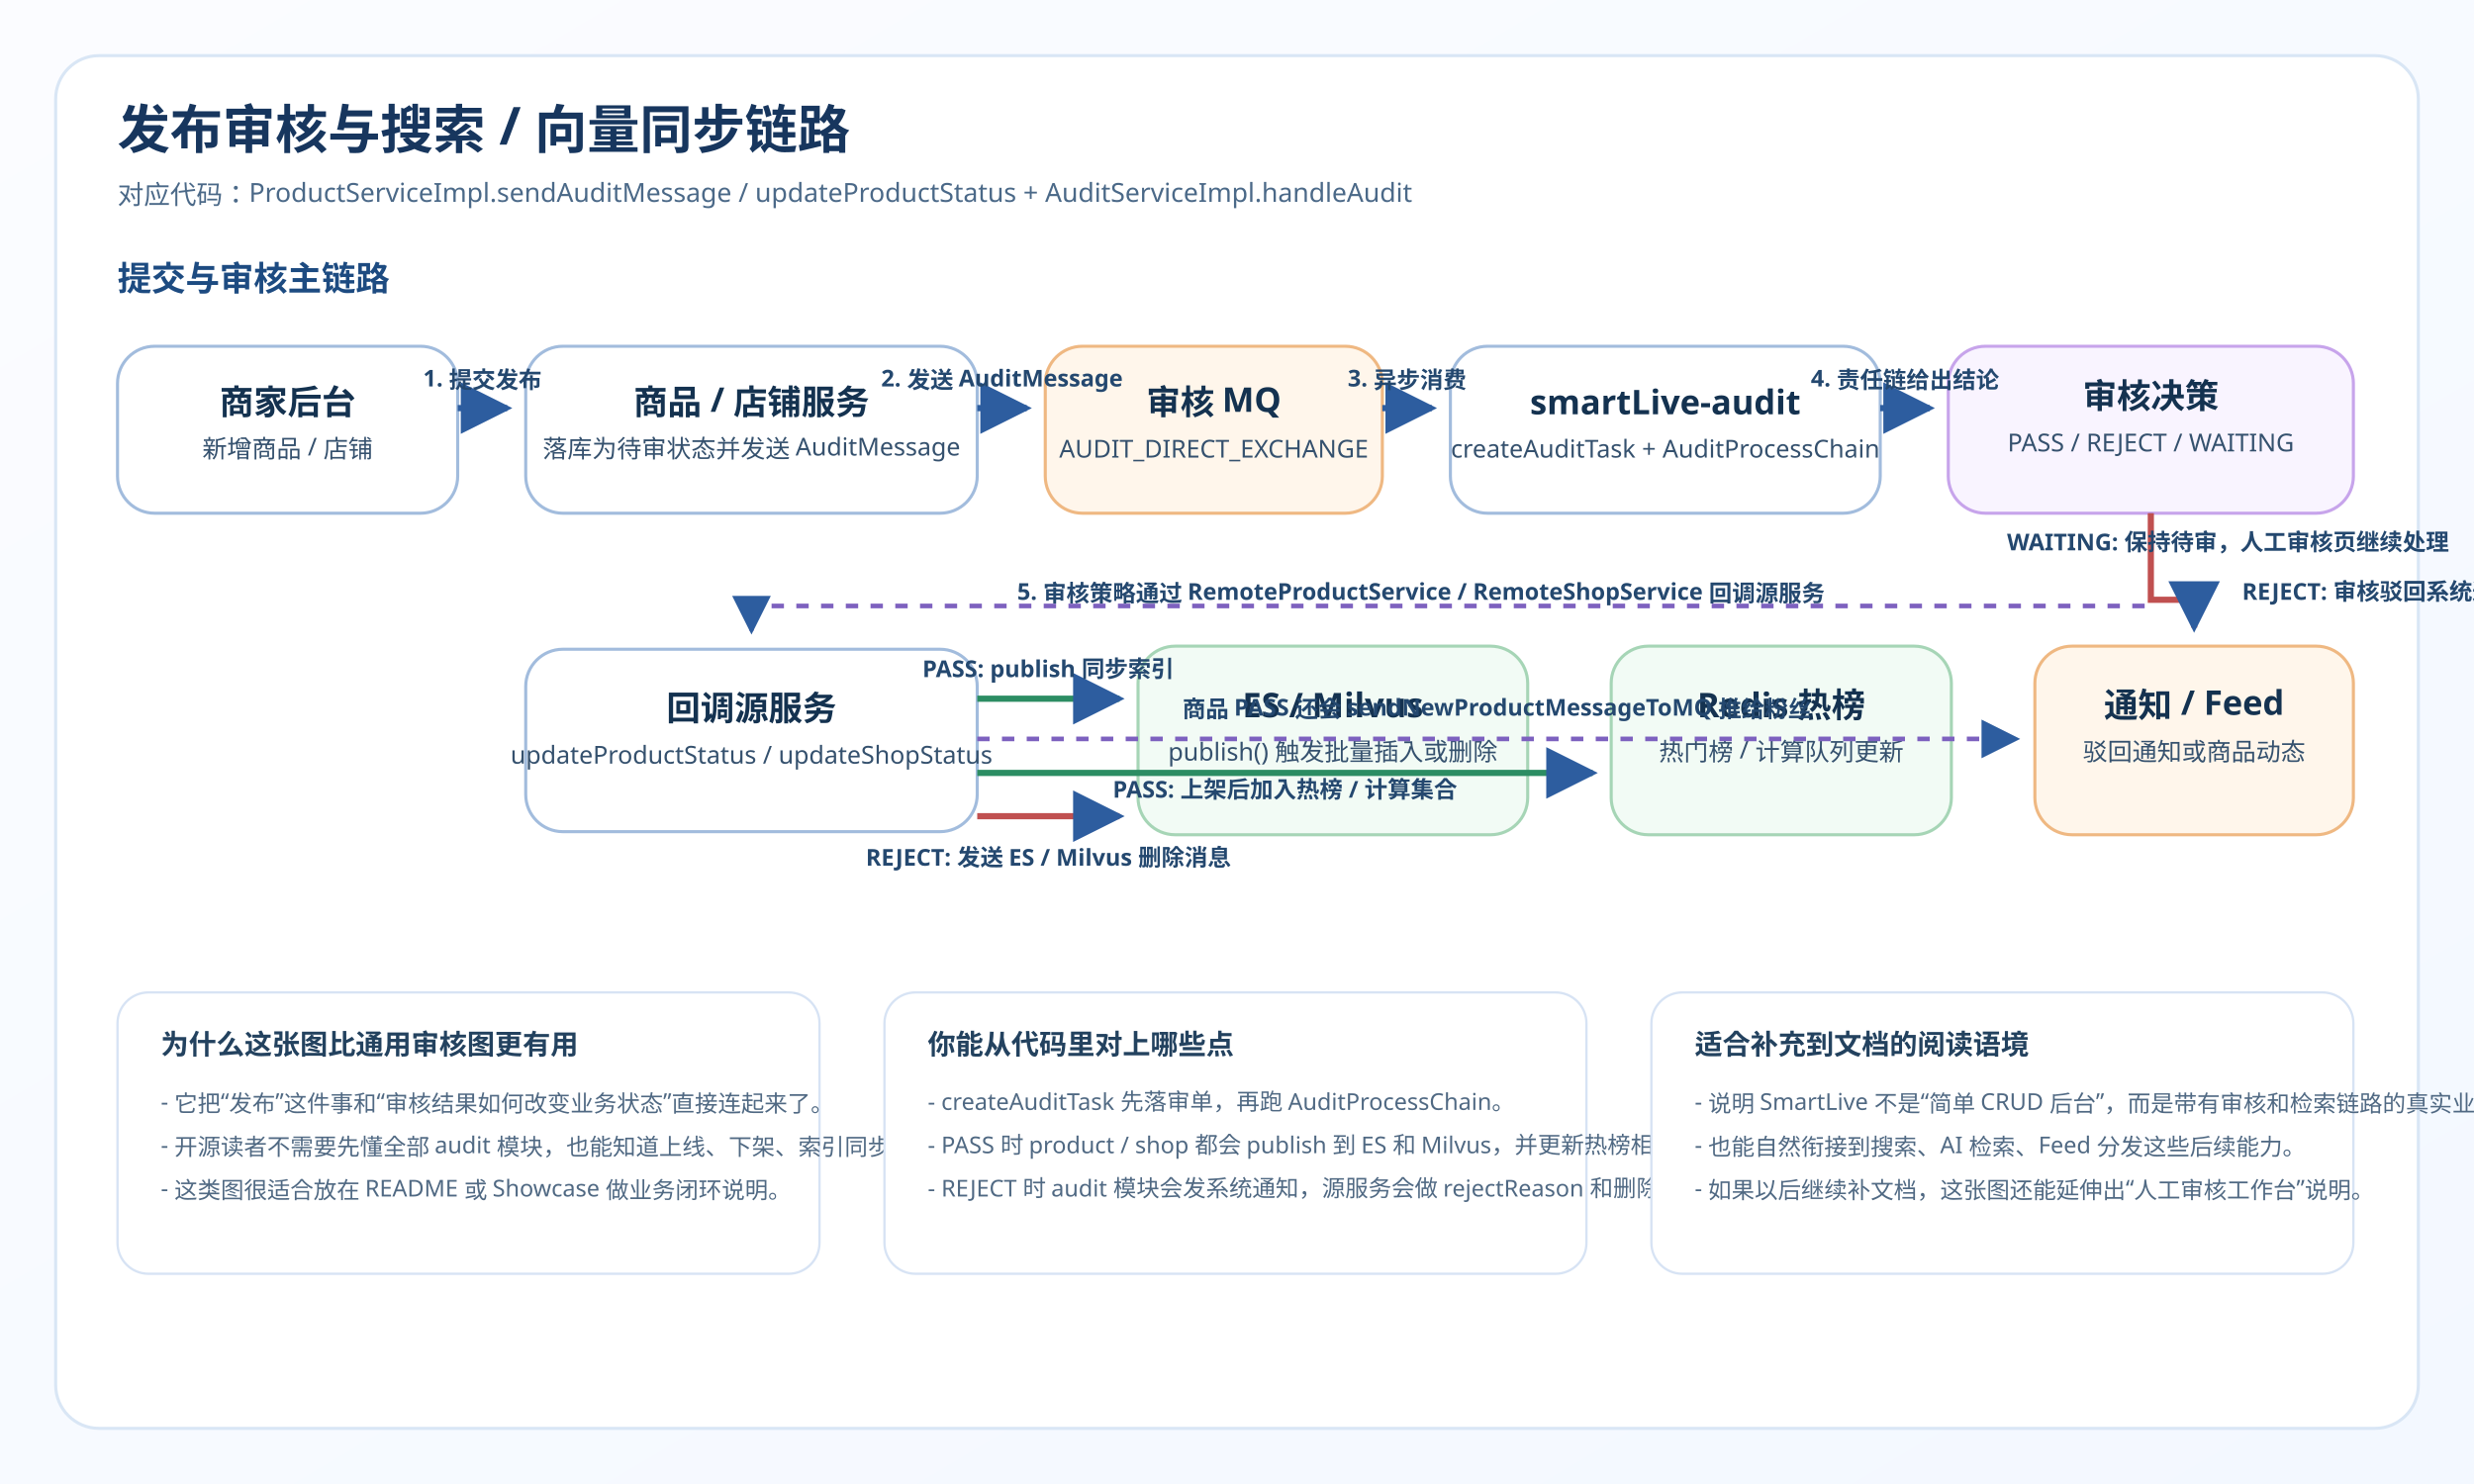
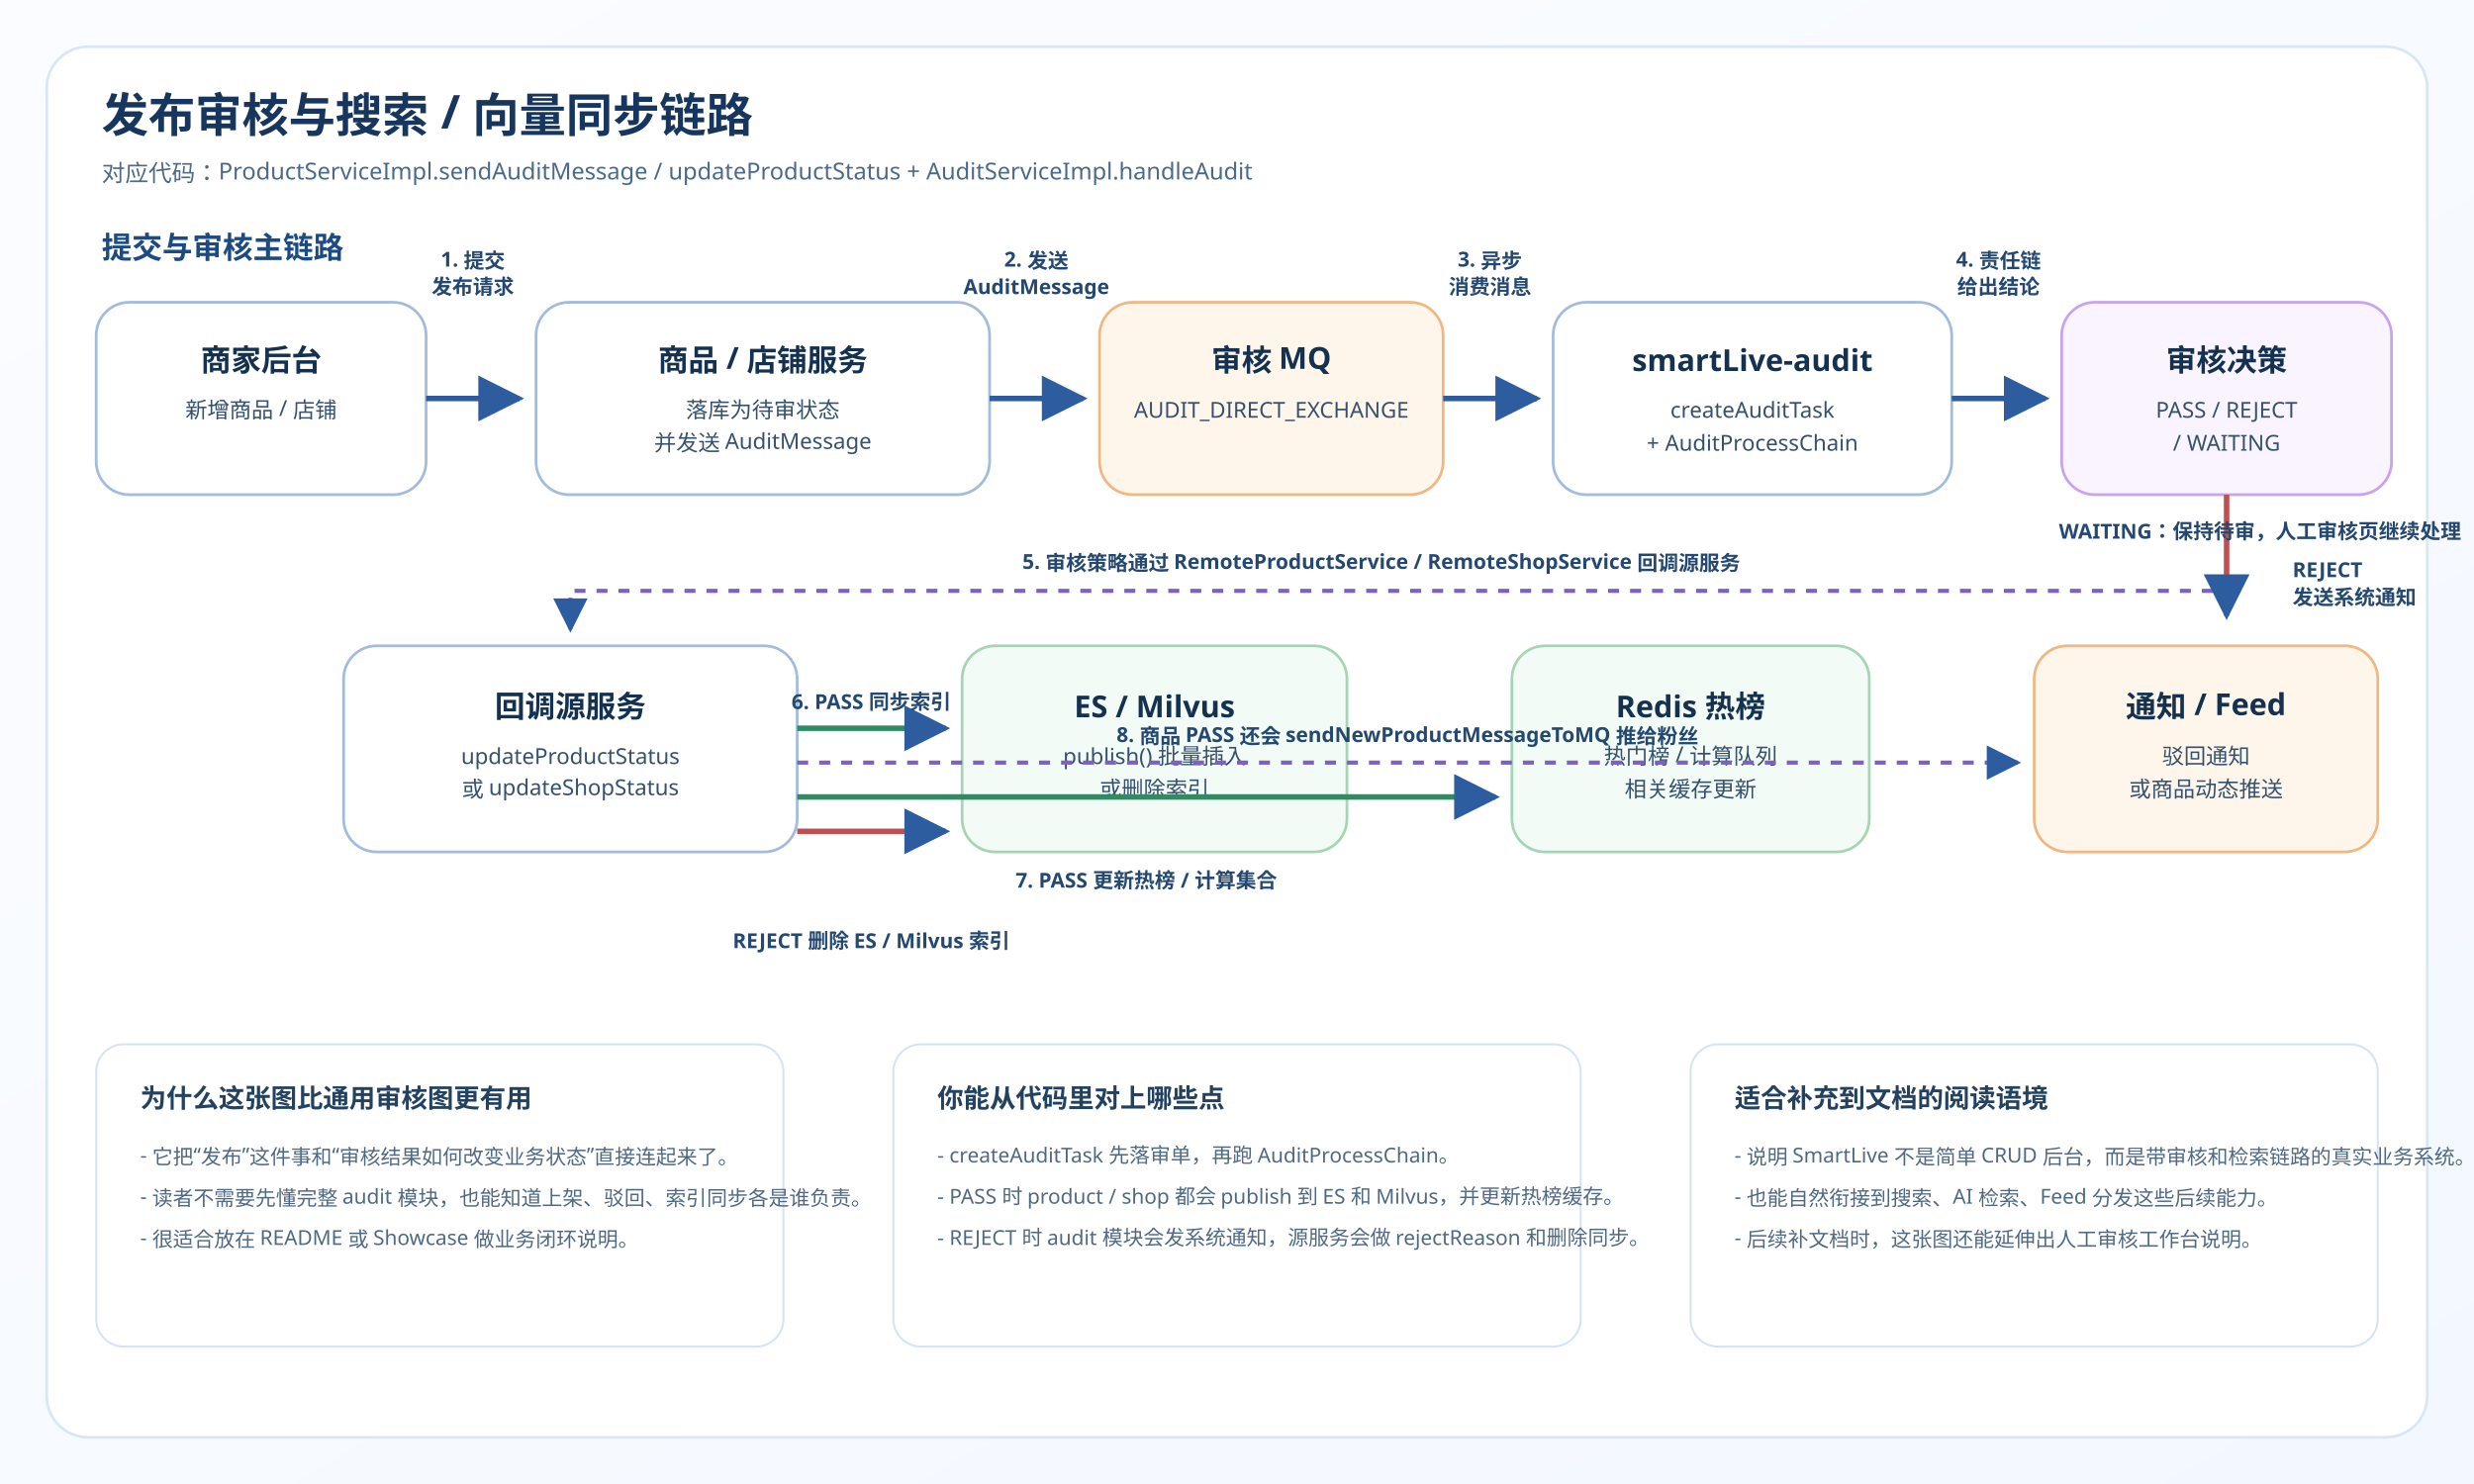
- <svg xmlns="http://www.w3.org/2000/svg" width="1600" height="960" viewBox="0 0 1600 960" role="img" aria-labelledby="title desc">
+ <svg xmlns="http://www.w3.org/2000/svg" width="1800" height="1080" viewBox="0 0 1800 1080" role="img" aria-labelledby="title desc">
  <defs>
    <linearGradient id="bg" x1="0" y1="0" x2="1" y2="1">
      <stop offset="0%" stop-color="#fbfcff" />
      <stop offset="100%" stop-color="#f3f8ff" />
    </linearGradient>
    <marker id="arrow" viewBox="0 0 12 12" refX="10" refY="6" markerWidth="10" markerHeight="10" orient="auto-start-reverse">
      <path d="M1,1 L11,6 L1,11 Z" fill="#2d5d9f" />
    </marker>
    <style>
      .title { font: 700 34px 'Microsoft YaHei', 'PingFang SC', sans-serif; fill: #17365e; }
      .subtitle { font: 500 17px 'Microsoft YaHei', 'PingFang SC', sans-serif; fill: #4b6988; }
      .section { font: 700 22px 'Microsoft YaHei', 'PingFang SC', sans-serif; fill: #1d4b81; }
      .node-title { font: 700 22px 'Microsoft YaHei', 'PingFang SC', sans-serif; fill: #143250; }
      .node-text { font: 500 16px 'Microsoft YaHei', 'PingFang SC', sans-serif; fill: #35516e; }
-       .label { font: 600 15px 'Microsoft YaHei', 'PingFang SC', sans-serif; fill: #24486f; }
-       .note-title { font: 700 18px 'Microsoft YaHei', 'PingFang SC', sans-serif; fill: #23425f; }
+       .step { font: 600 15px 'Microsoft YaHei', 'PingFang SC', sans-serif; fill: #24486f; }
+       .note-title { font: 700 19px 'Microsoft YaHei', 'PingFang SC', sans-serif; fill: #23425f; }
      .note-text { font: 500 15px 'Microsoft YaHei', 'PingFang SC', sans-serif; fill: #506983; }
      .node { fill: #ffffff; stroke: #a2bcdd; stroke-width: 2; rx: 24; }
      .mq { fill: #fff6eb; stroke: #efb882; stroke-width: 2; rx: 24; }
      .store { fill: #f2fbf5; stroke: #a6d5b6; stroke-width: 2; rx: 24; }
      .decision { fill: #f9f4ff; stroke: #c7a4eb; stroke-width: 2; rx: 24; }
      .note { fill: #ffffff; stroke: #d7e3f4; stroke-width: 1.5; rx: 20; }
      .line { stroke: #2d5d9f; stroke-width: 4; fill: none; marker-end: url(#arrow); }
      .dash { stroke: #7d61bf; stroke-width: 3; stroke-dasharray: 8 8; fill: none; marker-end: url(#arrow); }
      .pass { stroke: #2c8d63; stroke-width: 4; fill: none; marker-end: url(#arrow); }
      .reject { stroke: #c05050; stroke-width: 4; fill: none; marker-end: url(#arrow); }
    </style>
  </defs>
-   <rect width="1600" height="960" fill="url(#bg)" />
-   <rect x="36" y="36" width="1528" height="888" rx="28" fill="#ffffff" stroke="#d9e6f5" stroke-width="2" />
-   <text class="title" x="76" y="96">发布审核与搜索 / 向量同步链路</text>
-   <text class="subtitle" x="76" y="132">对应代码：ProductServiceImpl.sendAuditMessage / updateProductStatus + AuditServiceImpl.handleAudit</text>
-   <text class="section" x="76" y="188">提交与审核主链路</text>
-   <rect class="node" x="76" y="224" width="220" height="108" />
-   <text class="node-title" x="186" y="268" text-anchor="middle">商家后台</text>
-   <text class="node-text" x="186" y="296" text-anchor="middle">新增商品 / 店铺</text>
-   <rect class="node" x="340" y="224" width="292" height="108" />
-   <text class="node-title" x="486" y="268" text-anchor="middle">商品 / 店铺服务</text>
-   <text class="node-text" x="486" y="296" text-anchor="middle">落库为待审状态并发送 AuditMessage</text>
-   <rect class="mq" x="676" y="224" width="218" height="108" />
-   <text class="node-title" x="785" y="268" text-anchor="middle">审核 MQ</text>
-   <text class="node-text" x="785" y="296" text-anchor="middle">AUDIT_DIRECT_EXCHANGE</text>
-   <rect class="node" x="938" y="224" width="278" height="108" />
-   <text class="node-title" x="1077" y="268" text-anchor="middle">smartLive-audit</text>
-   <text class="node-text" x="1077" y="296" text-anchor="middle">createAuditTask + AuditProcessChain</text>
-   <rect class="decision" x="1260" y="224" width="262" height="108" />
-   <text class="node-title" x="1391" y="264" text-anchor="middle">审核决策</text>
-   <text class="node-text" x="1391" y="292" text-anchor="middle">PASS / REJECT / WAITING</text>
-   <path class="line" d="M296 264 H328" />
-   <text class="label" x="312" y="250" text-anchor="middle">1. 提交发布</text>
-   <path class="line" d="M632 264 H664" />
-   <text class="label" x="648" y="250" text-anchor="middle">2. 发送 AuditMessage</text>
-   <path class="line" d="M894 264 H926" />
-   <text class="label" x="910" y="250" text-anchor="middle">3. 异步消费</text>
-   <path class="line" d="M1216 264 H1248" />
-   <text class="label" x="1232" y="250" text-anchor="middle">4. 责任链给出结论</text>
-   <rect class="node" x="340" y="420" width="292" height="118" />
-   <text class="node-title" x="486" y="466" text-anchor="middle">回调源服务</text>
-   <text class="node-text" x="486" y="494" text-anchor="middle">updateProductStatus / updateShopStatus</text>
-   <rect class="store" x="736" y="418" width="252" height="122" />
-   <text class="node-title" x="862" y="464" text-anchor="middle">ES / Milvus</text>
-   <text class="node-text" x="862" y="492" text-anchor="middle">publish() 触发批量插入或删除</text>
-   <rect class="store" x="1042" y="418" width="220" height="122" />
-   <text class="node-title" x="1152" y="464" text-anchor="middle">Redis 热榜</text>
-   <text class="node-text" x="1152" y="492" text-anchor="middle">热门榜 / 计算队列更新</text>
-   <rect class="mq" x="1316" y="418" width="206" height="122" />
-   <text class="node-title" x="1419" y="464" text-anchor="middle">通知 / Feed</text>
-   <text class="node-text" x="1419" y="492" text-anchor="middle">驳回通知或商品动态</text>
-   <path class="dash" d="M1391 332 V392 H486 V408" />
-   <text class="label" x="919" y="388" text-anchor="middle">5. 审核策略通过 RemoteProductService / RemoteShopService 回调源服务</text>
-   <path class="pass" d="M632 452 H724" />
-   <text class="label" x="678" y="438" text-anchor="middle">PASS: publish 同步索引</text>
-   <path class="pass" d="M632 500 H1030" />
-   <text class="label" x="831" y="516" text-anchor="middle">PASS: 上架后加入热榜 / 计算集合</text>
-   <path class="dash" d="M632 478 H1304" />
-   <text class="label" x="968" y="464" text-anchor="middle">商品 PASS 还会 sendNewProductMessageToMQ 推给粉丝</text>
-   <path class="reject" d="M1391 332 V388 H1419 V406" />
-   <text class="label" x="1450" y="388">REJECT: 审核驳回系统通知</text>
-   <path class="reject" d="M632 528 H724" />
-   <text class="label" x="678" y="560" text-anchor="middle">REJECT: 发送 ES / Milvus 删除消息</text>
-   <text class="label" x="1298" y="356">WAITING: 保持待审，人工审核页继续处理</text>
-   <rect class="note" x="76" y="642" width="454" height="182" />
-   <text class="note-title" x="104" y="682">为什么这张图比通用审核图更有用</text>
-   <text class="note-text" x="104" y="718">- 它把“发布”这件事和“审核结果如何改变业务状态”直接连起来了。</text>
-   <text class="note-text" x="104" y="746">- 开源读者不需要先懂全部 audit 模块，也能知道上线、下架、索引同步各是谁负责。</text>
-   <text class="note-text" x="104" y="774">- 这类图很适合放在 README 或 Showcase 做业务闭环说明。</text>
-   <rect class="note" x="572" y="642" width="454" height="182" />
-   <text class="note-title" x="600" y="682">你能从代码里对上哪些点</text>
-   <text class="note-text" x="600" y="718">- createAuditTask 先落审单，再跑 AuditProcessChain。</text>
-   <text class="note-text" x="600" y="746">- PASS 时 product / shop 都会 publish 到 ES 和 Milvus，并更新热榜相关缓存。</text>
-   <text class="note-text" x="600" y="774">- REJECT 时 audit 模块会发系统通知，源服务会做 rejectReason 和删除同步。</text>
-   <rect class="note" x="1068" y="642" width="454" height="182" />
-   <text class="note-title" x="1096" y="682">适合补充到文档的阅读语境</text>
-   <text class="note-text" x="1096" y="718">- 说明 SmartLive 不是“简单 CRUD 后台”，而是带有审核和检索链路的真实业务系统。</text>
-   <text class="note-text" x="1096" y="746">- 也能自然衔接到搜索、AI 检索、Feed 分发这些后续能力。</text>
-   <text class="note-text" x="1096" y="774">- 如果以后继续补文档，这张图还能延伸出“人工审核工作台”说明。</text>
+   <rect width="1800" height="1080" fill="url(#bg)" />
+   <rect x="34" y="34" width="1732" height="1012" rx="30" fill="#ffffff" stroke="#d9e6f5" stroke-width="2" />
+   <text class="title" x="74" y="96">发布审核与搜索 / 向量同步链路</text>
+   <text class="subtitle" x="74" y="132">对应代码：ProductServiceImpl.sendAuditMessage / updateProductStatus + AuditServiceImpl.handleAudit</text>
+   <text class="section" x="74" y="188">提交与审核主链路</text>
+   <rect class="node" x="70" y="220" width="240" height="140" />
+   <text class="node-title" x="190" y="270" text-anchor="middle">商家后台</text>
+   <text class="node-text" x="190" y="304" text-anchor="middle">新增商品 / 店铺</text>
+   <rect class="node" x="390" y="220" width="330" height="140" />
+   <text class="node-title" x="555" y="270" text-anchor="middle">商品 / 店铺服务</text>
+   <text class="node-text" x="555" y="304" text-anchor="middle">落库为待审状态</text>
+   <text class="node-text" x="555" y="328" text-anchor="middle">并发送 AuditMessage</text>
+   <rect class="mq" x="800" y="220" width="250" height="140" />
+   <text class="node-title" x="925" y="270" text-anchor="middle">审核 MQ</text>
+   <text class="node-text" x="925" y="304" text-anchor="middle">AUDIT_DIRECT_EXCHANGE</text>
+   <rect class="node" x="1130" y="220" width="290" height="140" />
+   <text class="node-title" x="1275" y="270" text-anchor="middle">smartLive-audit</text>
+   <text class="node-text" x="1275" y="304" text-anchor="middle">createAuditTask</text>
+   <text class="node-text" x="1275" y="328" text-anchor="middle">+ AuditProcessChain</text>
+   <rect class="decision" x="1500" y="220" width="240" height="140" />
+   <text class="node-title" x="1620" y="270" text-anchor="middle">审核决策</text>
+   <text class="node-text" x="1620" y="304" text-anchor="middle">PASS / REJECT</text>
+   <text class="node-text" x="1620" y="328" text-anchor="middle">/ WAITING</text>
+   <path class="line" d="M310 290 H378" />
+   <text class="step" x="344" y="194" text-anchor="middle">1. 提交</text>
+   <text class="step" x="344" y="214" text-anchor="middle">发布请求</text>
+   <path class="line" d="M720 290 H788" />
+   <text class="step" x="754" y="194" text-anchor="middle">2. 发送</text>
+   <text class="step" x="754" y="214" text-anchor="middle">AuditMessage</text>
+   <path class="line" d="M1050 290 H1118" />
+   <text class="step" x="1084" y="194" text-anchor="middle">3. 异步</text>
+   <text class="step" x="1084" y="214" text-anchor="middle">消费消息</text>
+   <path class="line" d="M1420 290 H1488" />
+   <text class="step" x="1454" y="194" text-anchor="middle">4. 责任链</text>
+   <text class="step" x="1454" y="214" text-anchor="middle">给出结论</text>
+   <rect class="node" x="250" y="470" width="330" height="150" />
+   <text class="node-title" x="415" y="522" text-anchor="middle">回调源服务</text>
+   <text class="node-text" x="415" y="556" text-anchor="middle">updateProductStatus</text>
+   <text class="node-text" x="415" y="580" text-anchor="middle">或 updateShopStatus</text>
+   <rect class="store" x="700" y="470" width="280" height="150" />
+   <text class="node-title" x="840" y="522" text-anchor="middle">ES / Milvus</text>
+   <text class="node-text" x="840" y="556" text-anchor="middle">publish() 批量插入</text>
+   <text class="node-text" x="840" y="580" text-anchor="middle">或删除索引</text>
+   <rect class="store" x="1100" y="470" width="260" height="150" />
+   <text class="node-title" x="1230" y="522" text-anchor="middle">Redis 热榜</text>
+   <text class="node-text" x="1230" y="556" text-anchor="middle">热门榜 / 计算队列</text>
+   <text class="node-text" x="1230" y="580" text-anchor="middle">相关缓存更新</text>
+   <rect class="mq" x="1480" y="470" width="250" height="150" />
+   <text class="node-title" x="1605" y="522" text-anchor="middle">通知 / Feed</text>
+   <text class="node-text" x="1605" y="556" text-anchor="middle">驳回通知</text>
+   <text class="node-text" x="1605" y="580" text-anchor="middle">或商品动态推送</text>
+   <path class="dash" d="M1620 360 V430 H415 V458" />
+   <text class="step" x="1005" y="414" text-anchor="middle">5. 审核策略通过 RemoteProductService / RemoteShopService 回调源服务</text>
+   <path class="pass" d="M580 530 H688" />
+   <text class="step" x="634" y="516" text-anchor="middle">6. PASS 同步索引</text>
+   <path class="pass" d="M580 580 H1088" />
+   <text class="step" x="834" y="646" text-anchor="middle">7. PASS 更新热榜 / 计算集合</text>
+   <path class="dash" d="M580 555 H1468" />
+   <text class="step" x="1024" y="540" text-anchor="middle">8. 商品 PASS 还会 sendNewProductMessageToMQ 推给粉丝</text>
+   <path class="reject" d="M1620 360 V448" />
+   <text class="step" x="1668" y="420">REJECT</text>
+   <text class="step" x="1668" y="440">发送系统通知</text>
+   <path class="reject" d="M580 605 H688" />
+   <text class="step" x="634" y="690" text-anchor="middle">REJECT 删除 ES / Milvus 索引</text>
+   <text class="step" x="1498" y="392">WAITING：保持待审，人工审核页继续处理</text>
+   <rect class="note" x="70" y="760" width="500" height="220" />
+   <text class="note-title" x="102" y="806">为什么这张图比通用审核图更有用</text>
+   <text class="note-text" x="102" y="846">- 它把“发布”这件事和“审核结果如何改变业务状态”直接连起来了。</text>
+   <text class="note-text" x="102" y="876">- 读者不需要先懂完整 audit 模块，也能知道上架、驳回、索引同步各是谁负责。</text>
+   <text class="note-text" x="102" y="906">- 很适合放在 README 或 Showcase 做业务闭环说明。</text>
+   <rect class="note" x="650" y="760" width="500" height="220" />
+   <text class="note-title" x="682" y="806">你能从代码里对上哪些点</text>
+   <text class="note-text" x="682" y="846">- createAuditTask 先落审单，再跑 AuditProcessChain。</text>
+   <text class="note-text" x="682" y="876">- PASS 时 product / shop 都会 publish 到 ES 和 Milvus，并更新热榜缓存。</text>
+   <text class="note-text" x="682" y="906">- REJECT 时 audit 模块会发系统通知，源服务会做 rejectReason 和删除同步。</text>
+   <rect class="note" x="1230" y="760" width="500" height="220" />
+   <text class="note-title" x="1262" y="806">适合补充到文档的阅读语境</text>
+   <text class="note-text" x="1262" y="846">- 说明 SmartLive 不是简单 CRUD 后台，而是带审核和检索链路的真实业务系统。</text>
+   <text class="note-text" x="1262" y="876">- 也能自然衔接到搜索、AI 检索、Feed 分发这些后续能力。</text>
+   <text class="note-text" x="1262" y="906">- 后续补文档时，这张图还能延伸出人工审核工作台说明。</text>
</svg>
